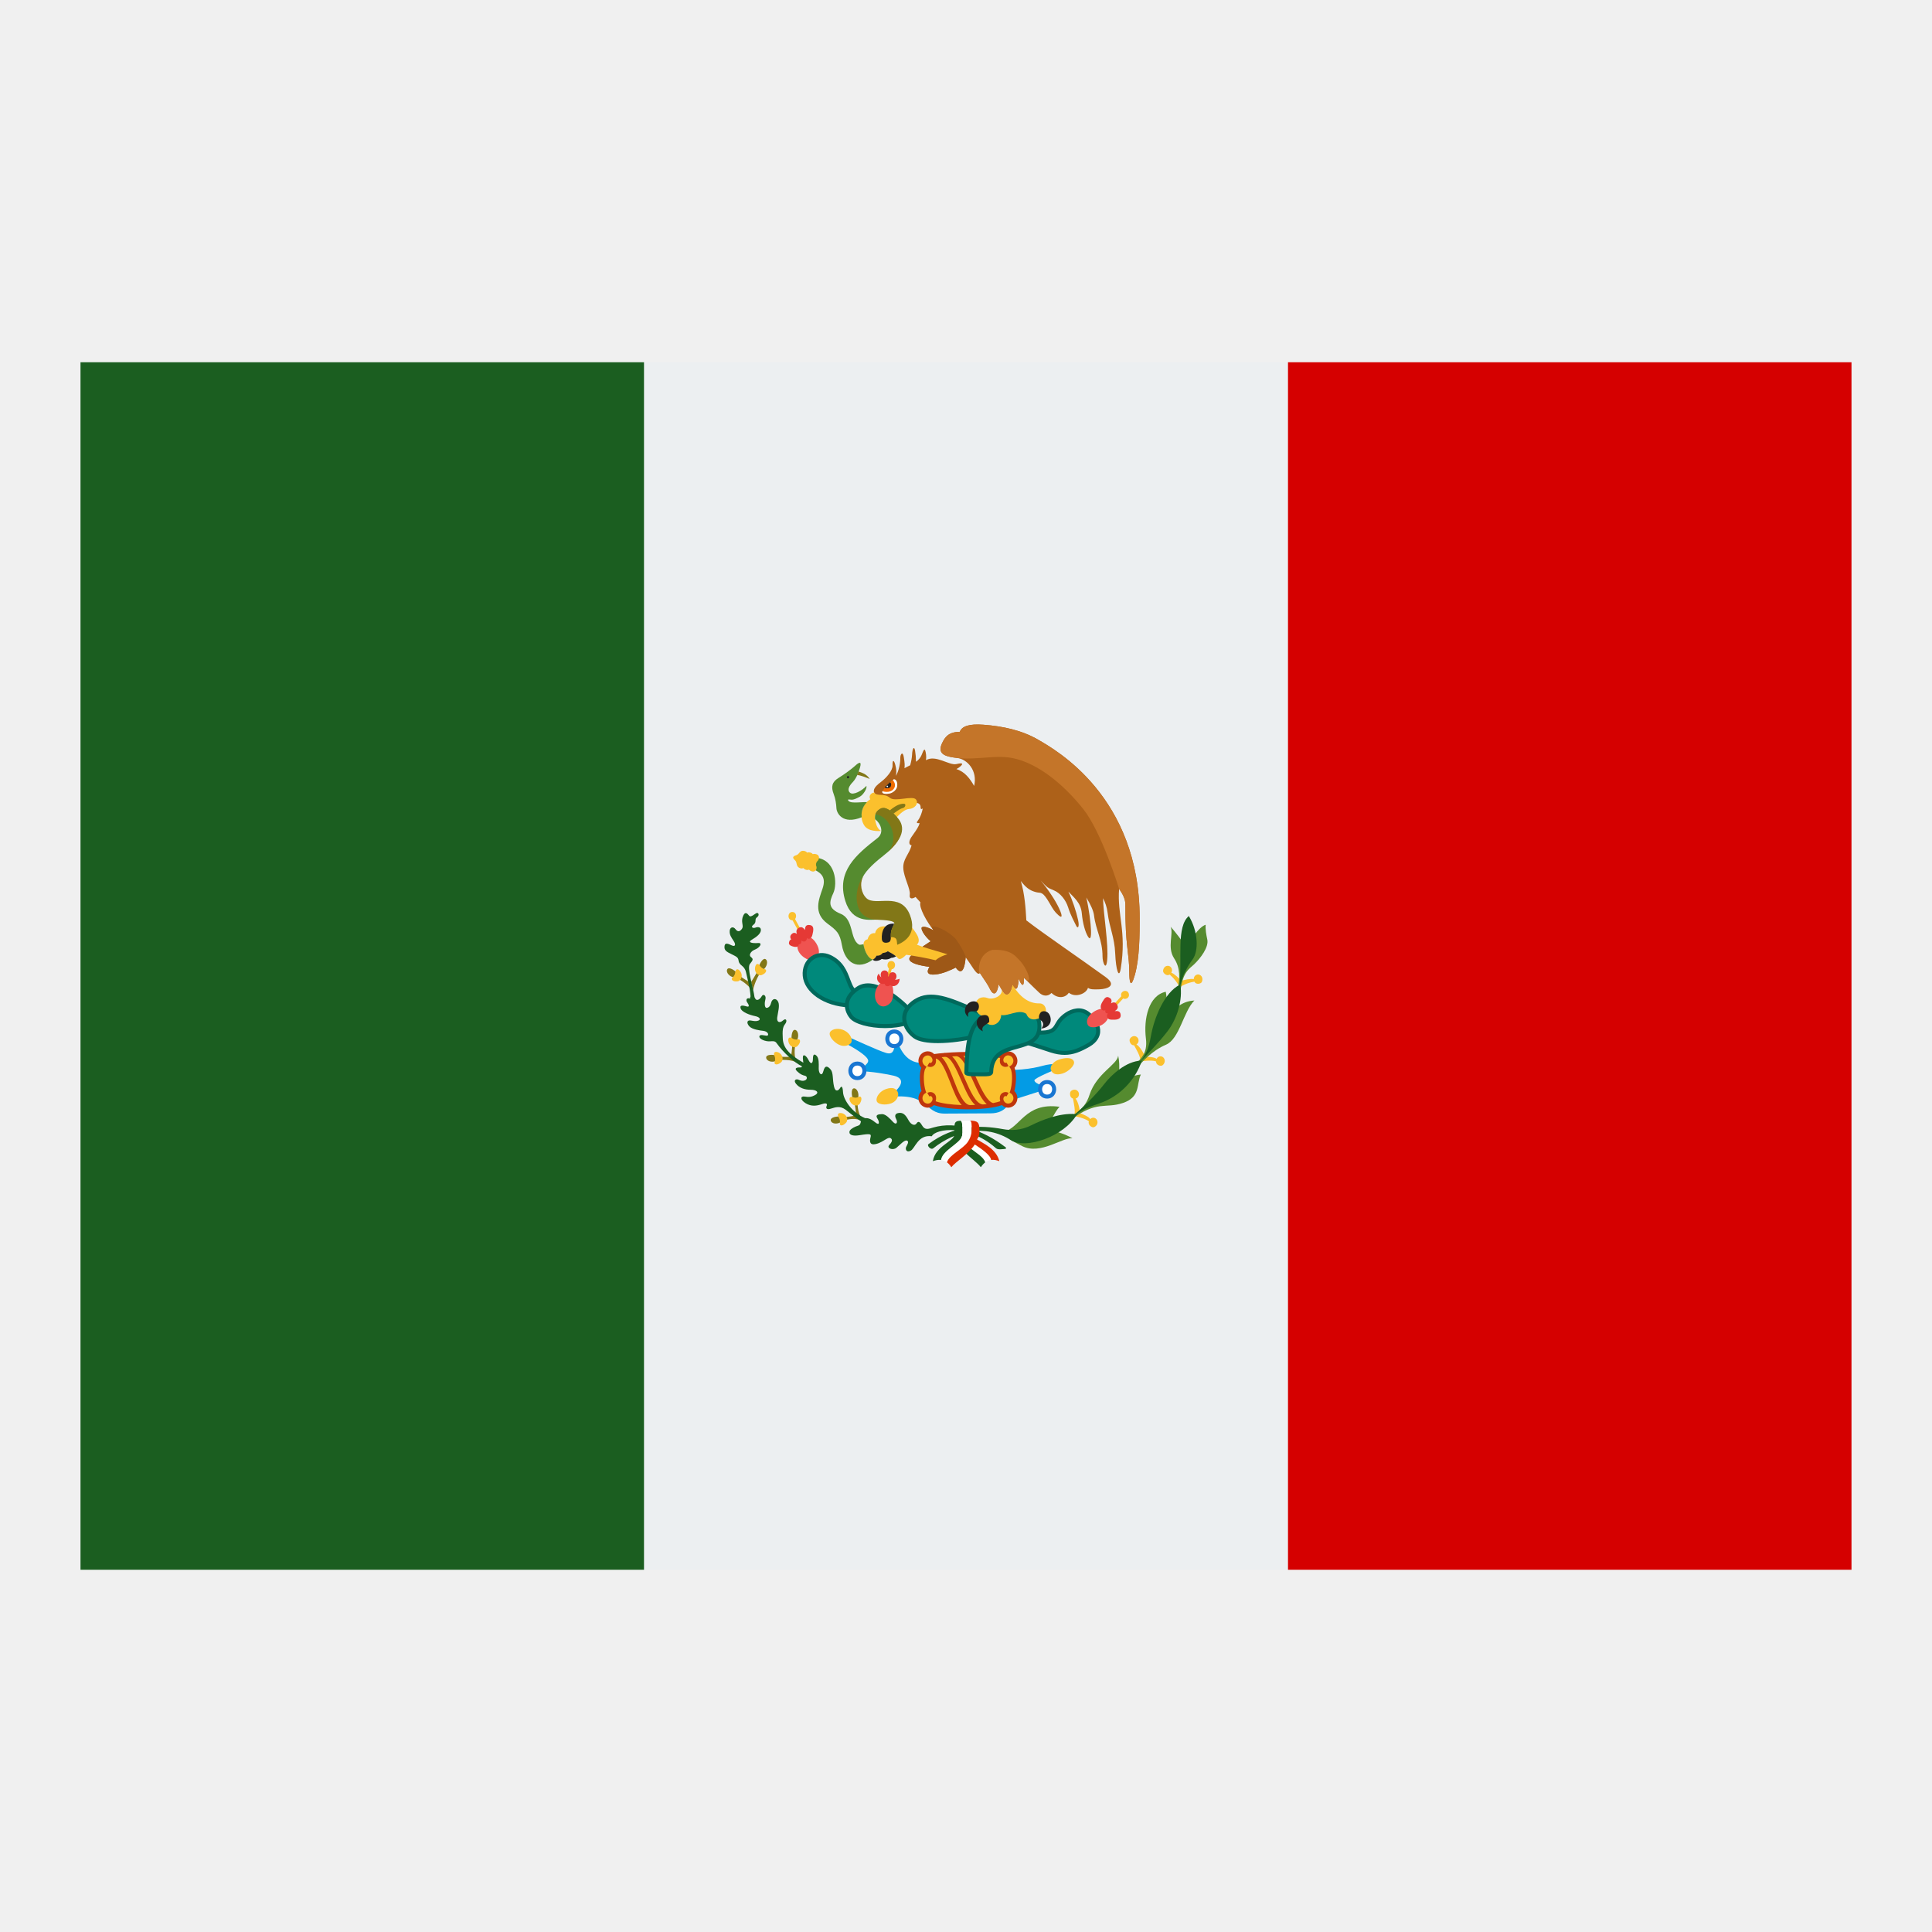
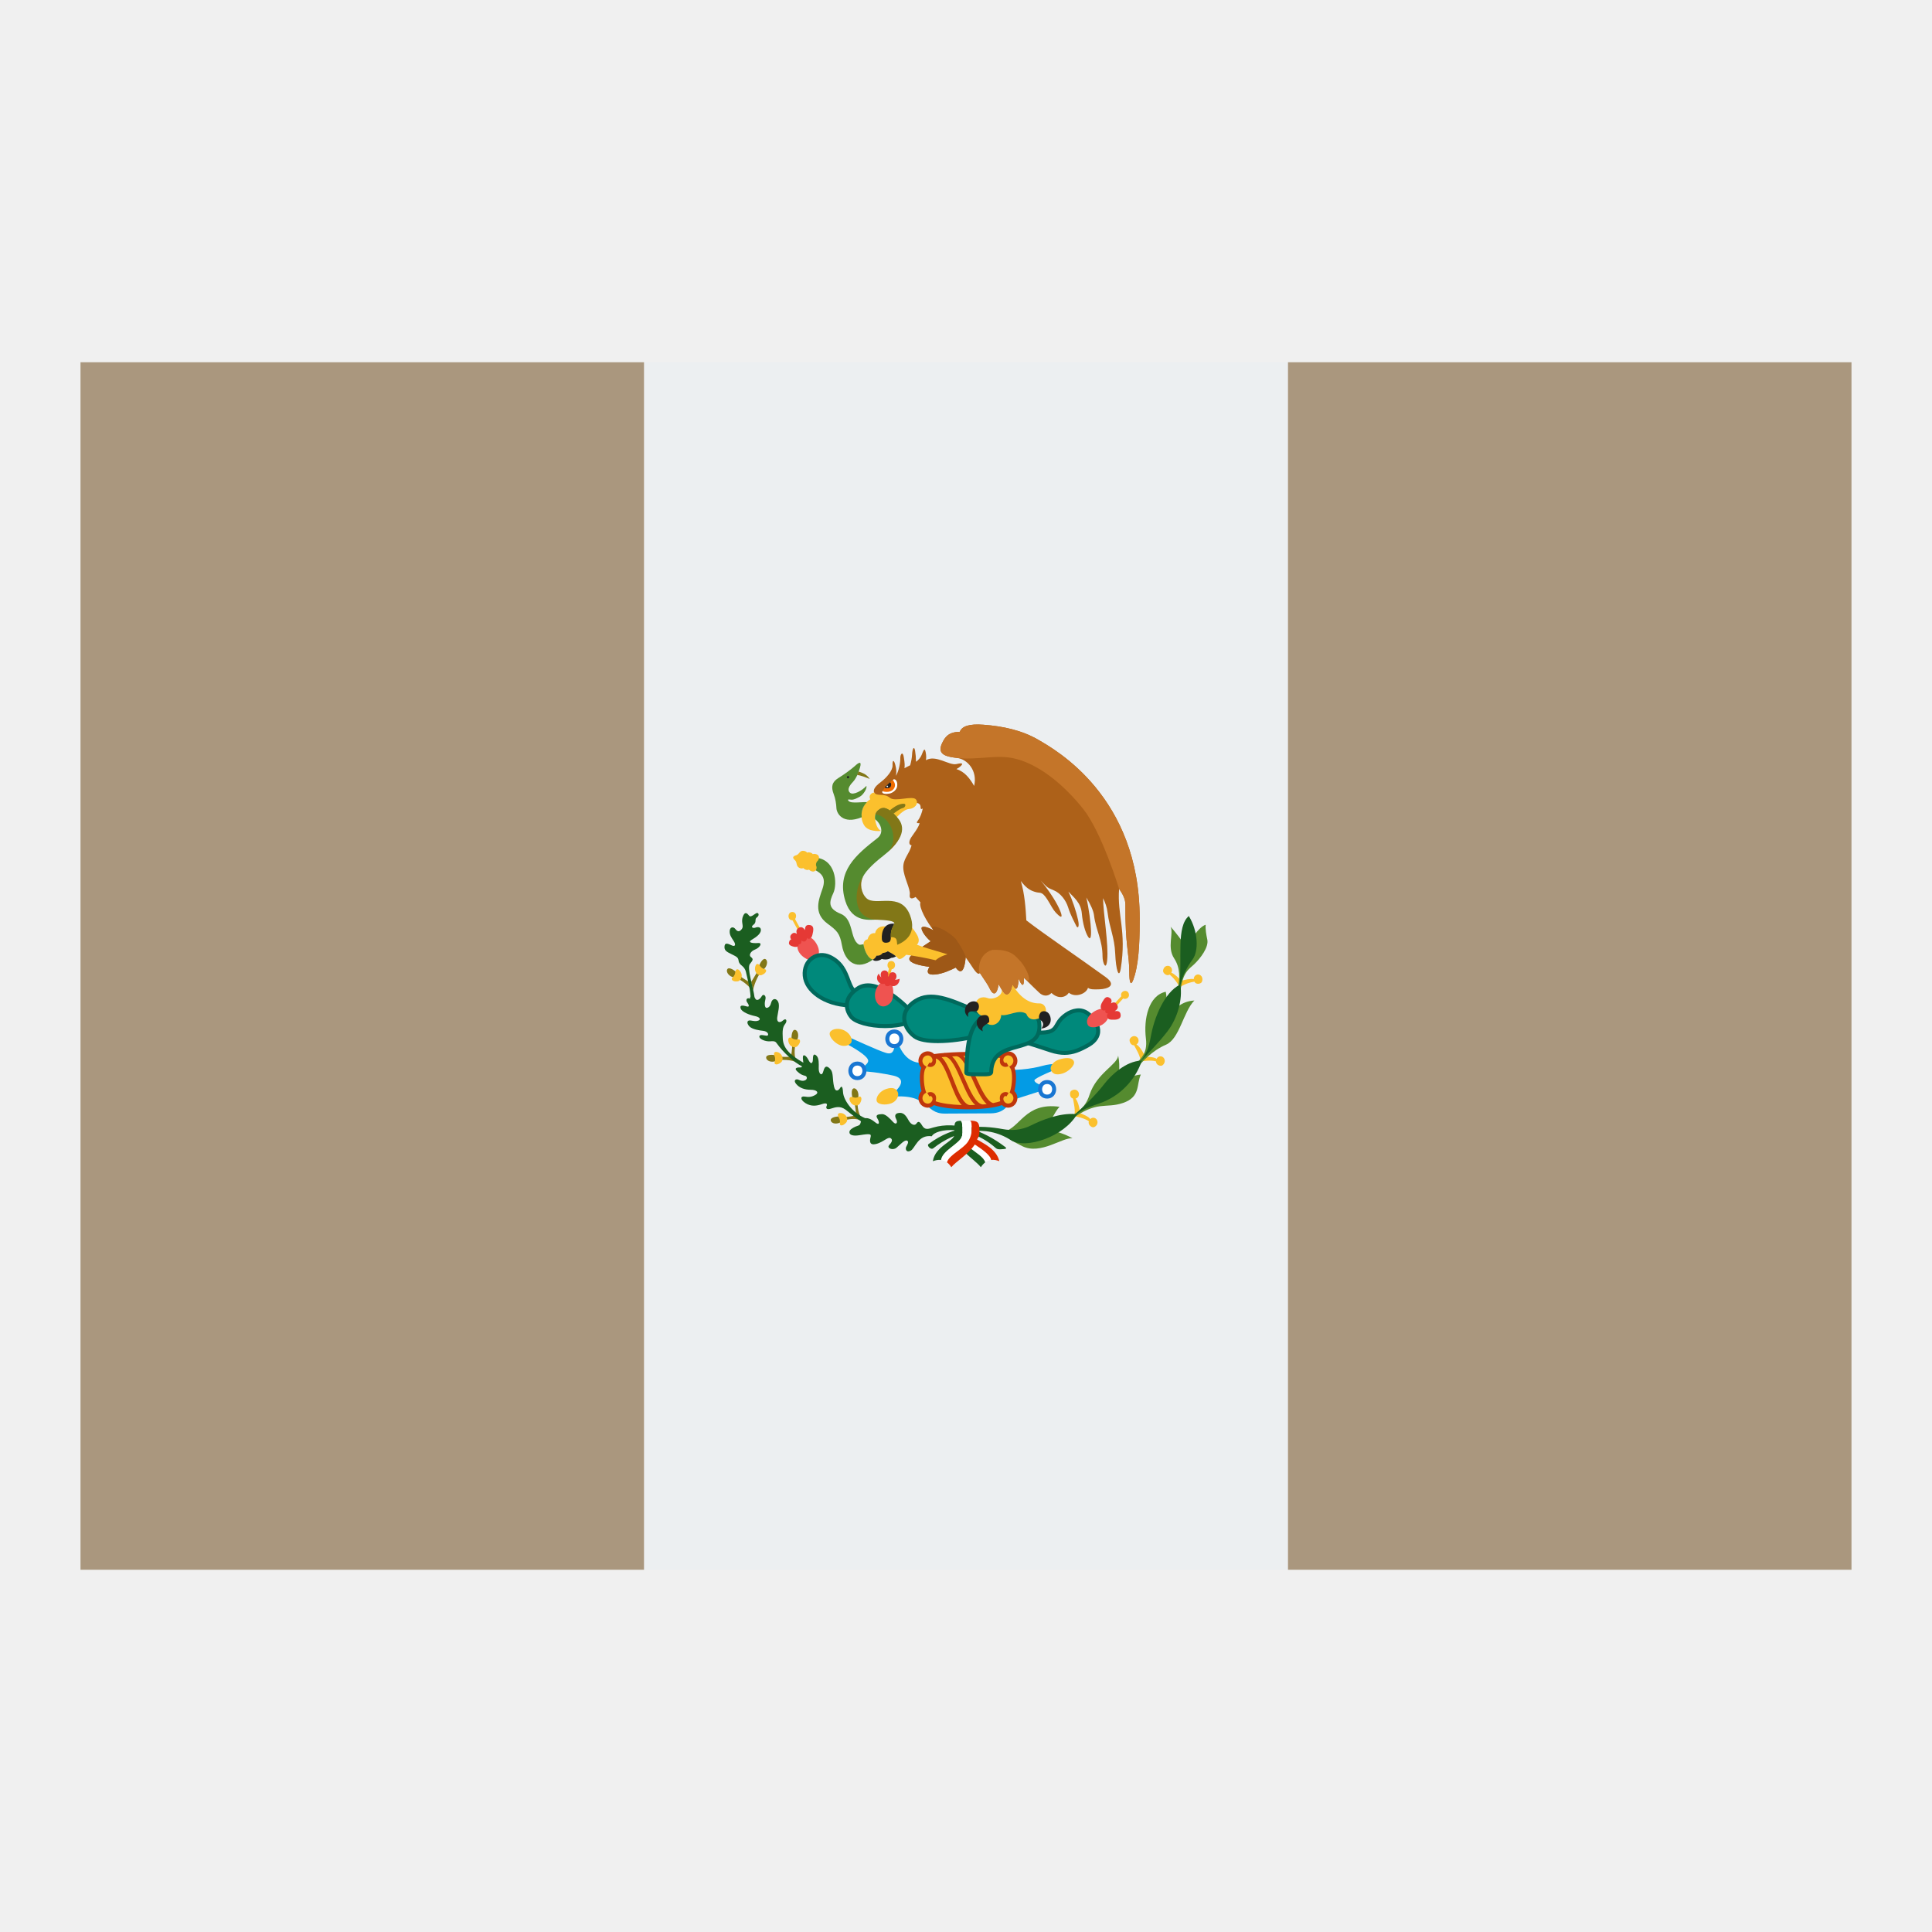
<svg xmlns="http://www.w3.org/2000/svg" viewBox="0 0 48 48">
  <path fill="#eceff1" d="M2 9H46V39H2z" />
-   <path fill="#d50000" d="M32 9H46V39H32z" />
-   <path fill="#1b5e20" d="M2 9H16V39H2z" />
+   <path fill="rgb(170, 151, 126)" d="M32 9H46V39H32z" />
+   <path fill="rgb(170, 151, 126)" d="M2 9H16V39H2z" />
  <path fill="#039be5" d="M25.906,26.479c-0.258,0.072-0.711,0.145-1.256,0.078c-0.545-0.066-1.147,0.036-1.56-0.181 c-0.516,0.151-0.74-0.283-0.82-0.597c-0.057,0.283-0.052,0.44-0.258,0.38c-0.206-0.06-0.843-0.362-0.998-0.422 c-0.155-0.06-0.189,0.084,0.063,0.223c0.252,0.139,0.487,0.296,0.493,0.392c0.006,0.096-0.218,0.217-0.298,0.259 c0.379,0,0.8,0.083,0.935,0.115c0.252,0.06,0.27,0.241-0.143,0.531c1.049-0.121,0.88,0.416,1.413,0.41 c0.39-0.004,0.949-0.006,1.127-0.006c0.425,0,0.445-0.296,0.591-0.344c0.32-0.106,0.654-0.205,0.906-0.289 c-0.258-0.06-0.401-0.127-0.401-0.187c0-0.06,0.516-0.265,0.763-0.374C26.376,26.437,26.164,26.407,25.906,26.479z" />
  <path fill="#fbc02d" d="M25.195,26.25c-0.063-0.094-0.212-0.115-0.287-0.006c-0.436-0.09-1.405-0.066-1.72,0 c-0.075-0.109-0.224-0.088-0.287,0.006c-0.067,0.099-0.023,0.217,0.052,0.265c-0.08,0.127-0.052,0.464,0,0.609 c-0.075,0.048-0.118,0.166-0.052,0.265c0.063,0.094,0.212,0.115,0.287,0.006c0.361,0.151,1.348,0.151,1.72,0 c0.075,0.108,0.224,0.087,0.287-0.006c0.067-0.099,0.023-0.217-0.052-0.265c0.052-0.145,0.08-0.482,0-0.609 C25.218,26.467,25.262,26.349,25.195,26.25z" />
  <path fill="#bf360c" d="M25.236,26.223c-0.042-0.063-0.114-0.102-0.189-0.102c-0.001,0-0.001,0-0.002,0 c-0.061,0-0.116,0.024-0.156,0.068c-0.353-0.066-0.986-0.065-1.403-0.031c-0.002,0-0.003-0.002-0.004-0.002 c-0.005,0-0.011,0.001-0.017,0.001l0,0.003c-0.096,0.008-0.194,0.017-0.257,0.028c-0.041-0.044-0.097-0.068-0.157-0.068H23.05 c-0.075,0-0.148,0.039-0.19,0.101c-0.036,0.054-0.05,0.118-0.037,0.181c0.01,0.048,0.034,0.093,0.067,0.126 c-0.063,0.153-0.037,0.432,0.005,0.579c-0.036,0.033-0.062,0.079-0.072,0.129c-0.013,0.063,0,0.127,0.037,0.182 c0.042,0.063,0.115,0.102,0.191,0.102c0.059,0,0.112-0.023,0.152-0.064c0.192,0.069,0.516,0.104,0.841,0.104 c0.554,0,0.802-0.087,0.849-0.104c0.04,0.041,0.094,0.064,0.152,0.064c0,0,0,0,0.001,0c0.075-0.001,0.148-0.04,0.189-0.102 c0.037-0.054,0.05-0.118,0.037-0.182c-0.01-0.05-0.035-0.096-0.071-0.129c0.041-0.148,0.066-0.427,0.005-0.579 c0.033-0.033,0.058-0.078,0.067-0.126C25.285,26.34,25.272,26.275,25.236,26.223z M23.246,27.361 c0.022-0.072,0.013-0.142-0.025-0.182c-0.049-0.052-0.121-0.061-0.182-0.025l0.051,0.086c0.032-0.02,0.049-0.002,0.059,0.008 c0.022,0.024,0.031,0.07-0.002,0.119c-0.023,0.033-0.057,0.052-0.096,0.052c-0.043,0-0.085-0.021-0.109-0.058 c-0.026-0.04-0.026-0.079-0.021-0.104c0.007-0.037,0.029-0.071,0.059-0.09l0.033-0.021l-0.014-0.037 c-0.05-0.142-0.072-0.458-0.005-0.566l0.026-0.041l-0.041-0.027c-0.029-0.019-0.052-0.054-0.059-0.091 c-0.006-0.025-0.006-0.064,0.021-0.104c0.024-0.035,0.065-0.058,0.108-0.058c0.001,0,0.001,0,0.001,0 c0.039,0,0.072,0.019,0.096,0.052c0.033,0.049,0.024,0.095,0.002,0.119c-0.011,0.01-0.035,0.025-0.059,0.009l-0.051,0.086 c0.024,0.015,0.051,0.021,0.076,0.021c0.039,0,0.076-0.016,0.106-0.048c0.034-0.036,0.042-0.097,0.03-0.162 c0.134,0.028,0.249,0.314,0.351,0.574c0.091,0.235,0.174,0.461,0.293,0.582C23.637,27.446,23.398,27.415,23.246,27.361z M24.097,27.456c-0.163-0.013-0.29-0.333-0.402-0.621c-0.092-0.236-0.182-0.458-0.3-0.57c0.027-0.003,0.056-0.005,0.086-0.008 c0.146,0,0.282,0.313,0.402,0.589c0.106,0.244,0.209,0.485,0.345,0.606C24.185,27.455,24.141,27.456,24.097,27.456z M24.417,27.44 c-0.171-0.012-0.315-0.339-0.443-0.632c-0.1-0.231-0.198-0.446-0.318-0.561c0.036-0.002,0.07-0.004,0.108-0.006 c0.148,0.014,0.284,0.333,0.41,0.612c0.108,0.24,0.213,0.468,0.34,0.579C24.484,27.435,24.45,27.437,24.417,27.44z M25.102,26.542 c0.067,0.107,0.045,0.424-0.005,0.566l-0.014,0.037l0.033,0.021c0.029,0.019,0.051,0.053,0.059,0.09 c0.005,0.025,0.006,0.064-0.022,0.105c-0.023,0.035-0.064,0.057-0.107,0.057c-0.039,0-0.072-0.019-0.096-0.052 c-0.033-0.049-0.024-0.095-0.002-0.119c0.01-0.01,0.026-0.027,0.059-0.008l0.051-0.086c-0.06-0.035-0.131-0.026-0.182,0.025 c-0.038,0.04-0.047,0.109-0.025,0.182c-0.051,0.017-0.109,0.032-0.176,0.045c-0.139-0.028-0.288-0.329-0.407-0.594 c-0.107-0.237-0.21-0.457-0.334-0.575c0.33-0.006,0.681,0.007,0.915,0.048c-0.018,0.07-0.01,0.136,0.026,0.175 c0.03,0.032,0.067,0.048,0.106,0.048c0.025,0,0.052-0.007,0.076-0.021L25.006,26.4c-0.026,0.017-0.049,0.001-0.059-0.009 c-0.022-0.024-0.031-0.07,0.002-0.119c0.031-0.045,0.073-0.052,0.096-0.052h0.001c0.043,0.001,0.084,0.022,0.107,0.058 c0.027,0.04,0.026,0.079,0.021,0.104c-0.007,0.037-0.029,0.072-0.059,0.091l-0.041,0.027L25.102,26.542z" />
  <path fill="#fff" d="M21.301,26.424c-0.231,0-0.231,0.363,0,0.363C21.532,26.787,21.536,26.424,21.301,26.424z" />
  <path fill="#1976d2" d="M21.301,26.374c-0.146,0-0.224,0.116-0.224,0.23c0,0.115,0.077,0.231,0.224,0.231 c0.147,0,0.225-0.116,0.225-0.231S21.448,26.374,21.301,26.374z M21.301,26.736c-0.098,0-0.124-0.083-0.124-0.132 c0-0.048,0.026-0.131,0.124-0.131c0.086,0,0.125,0.065,0.125,0.131C21.426,26.653,21.399,26.736,21.301,26.736z" />
  <path fill="#fff" d="M22.218,25.628c-0.231,0-0.231,0.363,0,0.363C22.45,25.991,22.453,25.628,22.218,25.628z" />
  <path fill="#1976d2" d="M22.219,25.578c-0.146,0-0.224,0.116-0.224,0.231s0.077,0.231,0.224,0.231 c0.147,0,0.225-0.117,0.225-0.232C22.443,25.694,22.366,25.578,22.219,25.578z M22.219,25.941c-0.098,0-0.124-0.083-0.124-0.132 s0.026-0.132,0.124-0.132c0.086,0,0.125,0.065,0.125,0.131C22.344,25.858,22.317,25.941,22.219,25.941z" />
  <path fill="#fff" d="M26.015,26.882c-0.232,0-0.232,0.363,0,0.363C26.246,27.245,26.25,26.882,26.015,26.882z" />
  <path fill="#1976d2" d="M26.015,26.833c-0.146,0-0.224,0.116-0.224,0.23c0,0.115,0.077,0.231,0.224,0.231 c0.147,0,0.225-0.116,0.225-0.232c0-0.059-0.02-0.114-0.056-0.156C26.143,26.858,26.084,26.833,26.015,26.833z M26.015,27.195 c-0.098,0-0.124-0.083-0.124-0.132c0-0.048,0.026-0.131,0.124-0.131c0.086,0,0.125,0.065,0.125,0.13 C26.14,27.112,26.113,27.195,26.015,27.195z" />
  <path fill="#fbc02d" d="M20.624 25.641c-.052.084.08.247.218.314.138.066.264.012.304-.048.04-.06 0-.217-.161-.302C20.845 25.531 20.676 25.557 20.624 25.641zM22.014 27.056c-.149.05-.254.192-.235.291.019.098.221.118.364.065.143-.053.191-.194.168-.263C22.276 27.046 22.185 26.999 22.014 27.056zM26.302 26.328c-.144.05-.218.173-.196.243.032.103.122.153.294.1.15-.046.317-.209.28-.301C26.634 26.256 26.445 26.279 26.302 26.328zM27.087 27.804c-.033-.063-.198-.126-.262-.153.014-.072-.044-.297-.104-.357.085-.015.12-.135.044-.197-.059-.048-.136-.016-.164.019-.028.035-.027.155.057.178.011.075.08.335.021.44.115.005.319.075.373.125-.028.087.068.153.111.148.043-.005.111-.056.104-.134C27.26 27.772 27.145 27.737 27.087 27.804zM28.736 26.308c-.051-.048-.225-.052-.295-.056-.009-.072-.133-.267-.207-.303.076-.043.073-.168-.018-.201-.071-.026-.134.031-.149.073-.015.042.022.156.109.149.033.067.178.29.154.409.111-.034.325-.037.391-.008 0 .092.111.122.15.102.039-.02.088-.09.058-.162C28.89 26.219 28.771 26.225 28.736 26.308zM29.659 24.326c-.066-.018-.249.017-.312.047-.04-.06-.18-.187-.246-.207.049-.075-.01-.185-.104-.17-.074.011-.105.092-.1.137s.088.128.162.08c.059.044.215.21.245.327.083-.084.298-.144.37-.151.04.081.152.054.178.018.026-.036.038-.122-.02-.172C29.757 24.173 29.654 24.236 29.659 24.326z" />
  <path fill="#558b2f" d="M29.467 23.566c-.046-.139-.275-.422-.384-.543.08.169-.092.513.086.784.159.242.146.495.089.784l.069.051c.052-.495.221-.57.335-.678.17-.161.373-.434.333-.621-.025-.116-.052-.265-.04-.368C29.777 23.03 29.553 23.392 29.467 23.566zM28.997 25.285c.017-.145-.006-.507-.034-.645-.424.091-.554.668-.493 1.164.046.374-.126.513-.35.712l.069.102c.166-.235.442-.519.78-.663.338-.145.43-.82.705-1.098C29.307 24.881 29.175 25.098 28.997 25.285z" />
  <path fill="#558b2f" d="M27.781 26.226c-.017.223-.533.434-.711.971-.069.207-.149.338-.447.537l-.017.084c.659-.488.854-.265 1.296-.416s.327-.464.442-.706c-.195.018-.482.139-.625.265C27.798 26.805 27.839 26.497 27.781 26.226zM26.325 27.498c-.872-.121-.975.543-1.411.627.092.084.023.121.482.35.459.229 1.009-.229 1.25-.193-.218-.133-.528-.205-.734-.241C26.095 27.933 26.198 27.619 26.325 27.498z" />
  <path fill="#1b5e20" d="M29.306,24.469c-0.372,0.189-0.629,0.805-0.711,1.268c-0.062,0.351-0.142,0.478-0.248,0.614 c-0.365,0.015-0.731,0.344-0.916,0.586c-0.17,0.222-0.462,0.518-0.711,0.742c-0.392-0.032-0.84,0.149-1.095,0.277 c-0.264,0.133-0.503,0.134-0.711,0.096c-0.562-0.102-1.204-0.109-1.847,0.374c-0.046,0.03,0.055,0.154,0.12,0.103 c0.545-0.434,1.29-0.615,1.933-0.199c0.354,0.229,1.319-0.084,1.64-0.651c-0.004,0-0.007,0.001-0.011,0 c0.099-0.072,0.197-0.14,0.567-0.266c0.499-0.169,0.895-0.579,1.055-1.067c-0.004,0-0.008,0.002-0.012,0.002 c0.146-0.157,0.419-0.43,0.643-0.72c0.264-0.342,0.379-0.809,0.325-1.151c0.046-0.225,0.173-0.464,0.306-0.646 c0.149-0.205,0.138-0.687-0.097-1.073C29.224,23.023,29.372,23.796,29.306,24.469z" />
  <path fill="#827717" d="M21.318,27.287c0.034-0.115-0.023-0.253-0.103-0.247c-0.08,0.006-0.057,0.199-0.017,0.284 c0.04,0.084,0.057,0.199,0.069,0.356l0.126,0.078C21.318,27.661,21.284,27.402,21.318,27.287z" />
  <path fill="#fbc02d" d="M21.218,27.266c-0.106-0.039-0.136,0.016-0.095,0.103c0.055,0.115,0.195,0.127,0.244,0.042 c0.068-0.119,0.023-0.187-0.023-0.163C21.298,27.272,21.243,27.276,21.218,27.266z" />
  <path fill="#827717" d="M20.895,27.744c-0.088-0.018-0.271,0.012-0.255,0.094c0.016,0.083,0.159,0.103,0.254,0.037 c0.096-0.066,0.342-0.102,0.451-0.052l-0.106-0.106C21.093,27.748,20.983,27.761,20.895,27.744z" />
  <path fill="#fbc02d" d="M20.848,27.78c0.016,0.023,0.027,0.08,0.018,0.133c-0.01,0.053,0.065,0.08,0.155-0.021 c0.064-0.072,0.015-0.211-0.105-0.235C20.826,27.638,20.784,27.683,20.848,27.78z" />
  <path fill="#827717" d="M19.672,25.858c0.019,0.092,0.008,0.222-0.017,0.377l0.118,0.096 c-0.05-0.113-0.036-0.375,0.024-0.478c0.06-0.102,0.036-0.252-0.043-0.266C19.674,25.573,19.652,25.766,19.672,25.858z" />
  <path fill="#fbc02d" d="M19.704,25.808c-0.094-0.065-0.135-0.02-0.115,0.075c0.026,0.125,0.16,0.173,0.227,0.103 c0.094-0.098,0.065-0.175,0.015-0.164C19.781,25.834,19.727,25.823,19.704,25.808z" />
  <path fill="#827717" d="M19.301,26.229c-0.084-0.033-0.269-0.038-0.266,0.047c0.003,0.085,0.14,0.13,0.245,0.083 c0.105-0.048,0.414-0.029,0.513,0.039l-0.138-0.142C19.505,26.26,19.385,26.263,19.301,26.229z" />
  <path fill="#fbc02d" d="M19.249,26.256c0.012,0.026,0.014,0.083-0.004,0.134c-0.018,0.05,0.051,0.091,0.156,0.007 c0.075-0.06,0.049-0.205-0.065-0.251C19.25,26.112,19.201,26.149,19.249,26.256z" />
  <path fill="#827717" d="M18.845,24.045c-0.017,0.093-0.1,0.22-0.183,0.351l0.046,0.211c0.04-0.205,0.159-0.444,0.253-0.513 c0.094-0.068,0.129-0.215,0.062-0.262C18.957,23.785,18.863,23.952,18.845,24.045z" />
  <path fill="#fbc02d" d="M18.895,24.013c-0.061-0.099-0.117-0.075-0.135,0.02c-0.024,0.126,0.081,0.226,0.168,0.19 c0.123-0.05,0.127-0.133,0.077-0.143C18.955,24.069,18.909,24.036,18.895,24.013z" />
  <path fill="#827717" d="M18.32,24.184c-0.056-0.073-0.214-0.175-0.252-0.101c-0.039,0.074,0.058,0.187,0.171,0.201 c0.113,0.014,0.372,0.195,0.424,0.307l-0.051-0.195C18.482,24.319,18.377,24.257,18.32,24.184z" />
  <path fill="#fbc02d" d="M18.263,24.179c-0.002,0.028-0.028,0.079-0.068,0.113c-0.04,0.034,0.001,0.106,0.131,0.089 c0.093-0.012,0.141-0.151,0.064-0.251C18.332,24.056,18.273,24.061,18.263,24.179z" />
  <path fill="#1b5e20" d="M23.193,28.011c-0.126,0.036-0.212,0.078-0.287-0.054c-0.075-0.133-0.112-0.078-0.143-0.036 c-0.032,0.042-0.12,0.042-0.195-0.096c-0.075-0.139-0.138-0.184-0.229-0.175c-0.092,0.009-0.123,0.06-0.075,0.151 c0.049,0.09,0.003,0.16-0.075,0.075c-0.077-0.084-0.186-0.199-0.275-0.196c-0.089,0.003-0.175,0.015-0.117,0.106 c0.057,0.09,0.057,0.187-0.046,0.103c-0.097-0.079-0.169-0.116-0.258-0.109c-0.331-0.141-0.537-0.461-0.548-0.642 c-0.011-0.193-0.054-0.142-0.08-0.097c-0.026,0.045-0.109,0.107-0.143-0.042c-0.043-0.184-0.014-0.341-0.083-0.425 c-0.069-0.084-0.143-0.121-0.181,0.033c-0.037,0.154-0.12,0.069-0.117-0.06c0.003-0.13,0.006-0.253-0.049-0.311 c-0.054-0.057-0.095-0.054-0.095,0.069c0,0.124-0.052,0.148-0.109,0.033c-0.057-0.115-0.146-0.175-0.141-0.051 c0.002,0.044,0.008,0.079,0.012,0.115c-0.361-0.207-0.5-0.375-0.511-0.597c-0.01-0.193-0.006-0.284,0.057-0.362 c0.063-0.078,0.029-0.163-0.052-0.09c-0.08,0.072-0.161,0.048-0.143-0.078c0.017-0.127,0.069-0.289,0.023-0.386 c-0.046-0.096-0.15-0.093-0.178,0.036c-0.011,0.054-0.052,0.115-0.109,0.115s-0.052-0.133-0.029-0.217 c0.023-0.084-0.052-0.145-0.092-0.072s-0.132,0.145-0.172,0.036c-0.002-0.005-0.005-0.005-0.007-0.01 c-0.03-0.244-0.196-0.731-0.114-0.829c0.086-0.103,0.083-0.124,0.023-0.172c-0.06-0.048,0.001-0.144,0.095-0.181 c0.138-0.054,0.195-0.173,0.092-0.166c-0.169,0.012-0.269-0.018-0.169-0.078c0.122-0.073,0.253-0.165,0.227-0.271 c-0.011-0.045-0.069-0.057-0.132-0.033c-0.063,0.024-0.125-0.015-0.052-0.069c0.095-0.069,0.02-0.139,0.089-0.187 c0.069-0.048,0.043-0.115,0-0.108c-0.043,0.006-0.149,0.124-0.192,0.069c-0.043-0.054-0.096-0.113-0.146-0.006 c-0.072,0.154,0.017,0.25-0.029,0.323c-0.046,0.072-0.106,0.096-0.163,0.018c-0.057-0.078-0.141-0.054-0.146,0.042 c-0.006,0.096,0.037,0.157,0.097,0.247c0.06,0.09,0.049,0.16-0.06,0.106c-0.109-0.054-0.161-0.054-0.166,0.036 c-0.006,0.09,0.04,0.124,0.178,0.19c0.138,0.066,0.161,0.085,0.172,0.16c0.02,0.133,0.143,0.109,0.184,0.286 c0.034,0.152,0.099,0.378,0.113,0.602c-0.01,0.015-0.016,0.034-0.01,0.055c-0.097-0.036-0.109,0.043-0.075,0.09 c0.046,0.063,0.063,0.121,0,0.106c-0.063-0.015-0.186-0.06-0.163,0.039c0.023,0.099,0.229,0.172,0.361,0.199 c0.132,0.027,0.141,0.091,0.08,0.112c-0.06,0.021-0.097,0.012-0.189-0.003c-0.092-0.015-0.109,0.06-0.037,0.142 c0.072,0.081,0.261,0.105,0.347,0.115c0.138,0.015,0.149,0.124,0.089,0.121c-0.06-0.003-0.175-0.045-0.184,0.018 c-0.009,0.063,0.152,0.133,0.272,0.121c0.12-0.012,0.136,0.017,0.161,0.051c0.157,0.222,0.434,0.477,0.627,0.571 c-0.01,0.007-0.005,0.027-0.025,0.026c-0.1-0.003-0.181,0.015-0.098,0.096c0.083,0.081,0.143,0.1,0.198,0.112 c0.054,0.012,0.063,0.084,0.003,0.112c-0.06,0.027-0.117,0.009-0.169-0.015s-0.135,0.009-0.055,0.106 c0.08,0.097,0.204,0.145,0.361,0.145c0.158,0,0.212,0.072,0.118,0.127c-0.095,0.054-0.163,0.06-0.267,0.042 c-0.103-0.018-0.123,0.072,0.02,0.163s0.281,0.069,0.41,0.024c0.129-0.045,0.135,0.006,0.115,0.048 c-0.02,0.042-0.011,0.102,0.103,0.066c0.115-0.036,0.229-0.078,0.367,0.024c0.116,0.086,0.244,0.199,0.383,0.289 c-0.01,0.044-0.012,0.092-0.079,0.112c-0.068,0.02-0.158,0.066-0.192,0.112c-0.034,0.045-0.037,0.166,0.241,0.121 c0.278-0.045,0.29-0.03,0.267,0.06s-0.024,0.198,0.135,0.16c0.201-0.048,0.307-0.208,0.381-0.133 c0.045,0.046-0.01,0.114-0.052,0.16c-0.069,0.075,0.089,0.141,0.181,0.066c0.089-0.072,0.198-0.202,0.261-0.178 c0.063,0.024,0.003,0.108-0.02,0.157s0,0.151,0.112,0.094c0.112-0.057,0.181-0.407,0.525-0.359c0.1-0.196,0.909-0.299,1.574,0.28 c0.046,0.048,0.1,0.048,0.163,0.042s0.152-0.003,0.089-0.054C24.409,28.065,23.75,27.851,23.193,28.011z" />
  <path fill="#fff" d="M24.178,28.393c-0.011,0.034-0.048,0.118-0.066,0.139c0.146,0.116,0.328,0.218,0.366,0.348 c0.048-0.036,0.097-0.055,0.145-0.061C24.605,28.677,24.323,28.517,24.178,28.393z" />
  <path fill="#1b5e20" d="M24.112 28.531c-.016.034-.108.07-.138.101.124.123.304.252.395.367.034-.053.071-.092.109-.121C24.44 28.749 24.258 28.647 24.112 28.531zM23.856 27.845c-.169.009-.143.08-.143.334.011.174-.477.286-.537.671.058-.022.13-.041.204-.031.048-.153.529-.362.529-.663l-.001-.066C23.909 27.973 23.916 27.842 23.856 27.845z" />
  <path fill="#fff" d="M24.088,27.843c-0.027,0-0.058-0.001-0.092-0.001c-0.055,0-0.102,0.001-0.141,0.003 c0.06-0.003,0.053,0.128,0.053,0.245c0,0.042,0.001,0.094,0.001,0.143c-0.002-0.001-0.006-0.008-0.009-0.008 c-0.049,0.188-0.491,0.354-0.52,0.595c0.049,0.006,0.097,0.025,0.145,0.061c0.054-0.188,0.41-0.317,0.522-0.513c0,0,0,0,0,0 c0.011,0,0.024,0,0.035-0.001c0.077,0.015,0.059-0.16,0.059-0.276C24.141,27.973,24.148,27.84,24.088,27.843z" />
  <path fill="#dd2c00" d="M24.276,28.311c0.002-0.004,0.001-0.009,0.003-0.013c0.037-0.04,0.056-0.102,0.056-0.203 c0-0.009-0.001-0.013-0.001-0.021c0-0.001,0.001-0.002,0.001-0.004c0,0-0.001,0-0.001,0c-0.003-0.191-0.043-0.224-0.245-0.228 c0.056-0.003,0.053,0.114,0.052,0.224c0,0.005,0.008,0.149-0.093,0.3c-0.125,0.187-0.467,0.325-0.521,0.512 c0.038,0.028,0.075,0.067,0.109,0.121c0.108-0.139,0.415-0.312,0.583-0.564c0.147,0.096,0.389,0.256,0.405,0.383 c0.074-0.01,0.146,0.009,0.204,0.031C24.754,28.541,24.417,28.401,24.276,28.311z" />
  <path fill="#ef5350" d="M19.902,23.331c-0.161,0.163-0.075,0.314,0.006,0.398s0.269,0.194,0.367,0.09 c0.086-0.09,0.103-0.217,0.006-0.38C20.183,23.277,20.027,23.204,19.902,23.331z" />
  <path fill="#fbc02d" d="M19.678 22.843L19.818 23.099 19.879 23.063 19.738 22.807z" />
  <path fill="#fbc02d" d="M19.684,22.658c-0.124,0-0.125,0.206,0,0.206C19.806,22.864,19.814,22.658,19.684,22.658z" />
  <path fill="#e53935" d="M20.111,22.982c-0.084-0.008-0.108,0.033-0.114,0.126c-0.041-0.069-0.091-0.094-0.157-0.053 c-0.055,0.034-0.063,0.082-0.043,0.146c-0.044-0.031-0.086-0.037-0.131,0.009c-0.042,0.042-0.039,0.085-0.01,0.132 c-0.018,0.004-0.033,0.014-0.044,0.042c-0.026,0.064-0.01,0.102,0.085,0.13c0.093,0.027,0.131,0.006,0.146-0.034 c0.002-0.006-0.004-0.011-0.003-0.016c0.02-0.002,0.039-0.005,0.053-0.02c0.017-0.018,0.021-0.045,0.017-0.076 c0.038,0.026,0.071,0.033,0.1,0.014c0.022-0.014,0.036-0.042,0.041-0.079c0.011,0.007,0.02,0.02,0.033,0.021 c0.072,0.003,0.095-0.051,0.117-0.178C20.218,23.045,20.194,22.989,20.111,22.982z" />
  <path fill="#00897b" d="M20.613,23.771c-0.314-0.147-0.654,0.084-0.619,0.47c0.034,0.386,0.505,0.712,1.09,0.736 l0.241-0.314C21.014,24.616,21.152,24.025,20.613,23.771z" />
  <path fill="#00695c" d="M21.122,24.334c-0.077-0.205-0.173-0.46-0.488-0.607c-0.162-0.076-0.343-0.063-0.482,0.034 c-0.148,0.104-0.226,0.285-0.208,0.486c0.036,0.412,0.536,0.755,1.138,0.78l0.025,0.001l0.309-0.4l-0.083-0.014 C21.227,24.599,21.186,24.502,21.122,24.334z M21.06,24.927c-0.541-0.031-0.985-0.331-1.017-0.689 c-0.015-0.167,0.046-0.311,0.166-0.395c0.062-0.044,0.134-0.065,0.209-0.065c0.058,0,0.116,0.013,0.173,0.039 c0.279,0.131,0.363,0.355,0.438,0.553c0.052,0.137,0.101,0.267,0.213,0.321L21.06,24.927z" />
  <path fill="#00897b" d="M21.312,24.556c-0.401,0.265-0.273,0.577-0.161,0.712c0.161,0.193,0.883,0.314,1.388,0.145 l0.057-0.326C22.322,24.809,21.714,24.29,21.312,24.556z" />
  <path fill="#00695c" d="M21.285,24.514c-0.172,0.113-0.27,0.247-0.291,0.396c-0.029,0.193,0.084,0.347,0.119,0.389 c0.119,0.144,0.49,0.244,0.878,0.244c0.193,0,0.392-0.025,0.564-0.083l0.028-0.01l0.066-0.381l-0.019-0.019 C22.374,24.792,21.73,24.218,21.285,24.514z M22.496,25.374c-0.492,0.15-1.168,0.028-1.307-0.14 c-0.028-0.034-0.119-0.157-0.097-0.31c0.018-0.12,0.101-0.23,0.247-0.327c0.068-0.046,0.145-0.064,0.225-0.064 c0.364,0,0.809,0.401,0.979,0.569L22.496,25.374z" />
  <path fill="#00897b" d="M22.746,24.869c-0.447,0.277-0.287,0.687-0.023,0.88c0.264,0.193,1.078,0.109,1.434,0.012 c0.356-0.096,0.447-0.277,0.39-0.519C23.744,24.905,23.193,24.592,22.746,24.869z" />
  <path fill="#00695c" d="M24.59,25.207l-0.023-0.01c-0.108-0.046-0.212-0.091-0.312-0.134 c-0.652-0.285-1.127-0.49-1.535-0.237c-0.242,0.151-0.299,0.329-0.304,0.451c-0.008,0.186,0.099,0.382,0.277,0.513 c0.128,0.094,0.36,0.126,0.608,0.126c0.331,0,0.69-0.058,0.868-0.106c0.356-0.097,0.495-0.285,0.426-0.578L24.59,25.207z M24.145,25.714c-0.344,0.093-1.144,0.175-1.393-0.004c-0.119-0.088-0.243-0.246-0.236-0.429c0.006-0.141,0.095-0.269,0.257-0.369 c0.111-0.069,0.231-0.1,0.361-0.1c0.296,0,0.646,0.153,1.081,0.343c0.093,0.04,0.188,0.082,0.289,0.124 C24.534,25.433,24.511,25.614,24.145,25.714z" />
  <path fill="#00897b" d="M26.319,25.37c-0.118,0.163-0.097,0.302-0.533,0.283c-0.046,0.09-0.132,0.175-0.31,0.247 c0.075,0.012,0.281,0.084,0.637,0.199c0.355,0.115,0.591,0.06,0.935-0.139c0.344-0.199,0.287-0.525,0-0.766 C26.784,24.974,26.445,25.195,26.319,25.37z" />
  <path fill="#00695c" d="M26.74,25.056c-0.194,0.023-0.372,0.16-0.463,0.285c-0.022,0.031-0.04,0.062-0.057,0.091 c-0.066,0.114-0.101,0.183-0.434,0.172l-0.032-0.001l-0.015,0.028c-0.047,0.093-0.138,0.164-0.283,0.224l-0.167,0.067l0.178,0.028 c0.052,0.008,0.184,0.051,0.382,0.116l0.247,0.081c0.131,0.042,0.246,0.061,0.354,0.061c0.216,0,0.401-0.077,0.622-0.204 c0.199-0.115,0.252-0.258,0.261-0.357c0.015-0.164-0.078-0.343-0.254-0.49C26.981,25.074,26.857,25.039,26.74,25.056z M27.021,25.918c-0.354,0.206-0.571,0.24-0.894,0.134l-0.247-0.08c-0.108-0.036-0.195-0.064-0.262-0.085 c0.088-0.051,0.151-0.111,0.195-0.183c0.014,0.001,0.028,0.001,0.042,0.001c0.299,0,0.371-0.086,0.451-0.224 c0.015-0.026,0.031-0.054,0.052-0.082c0.074-0.104,0.229-0.225,0.393-0.245c0.101-0.014,0.188,0.015,0.263,0.078 c0.15,0.127,0.23,0.274,0.219,0.405C27.224,25.746,27.15,25.843,27.021,25.918z" />
  <path fill="#00897b" d="M24.593,25.207c-0.528,0.133-0.562,0.736-0.585,1.435c0,0.048,0.103,0.048,0.31,0.048 s0.315,0.012,0.31-0.072c0.034-0.88,1.285-0.35,1.193-1.206C25.779,25.027,25.12,25.074,24.593,25.207z" />
  <path fill="#00695c" d="M24.58,25.158c-0.579,0.146-0.602,0.826-0.622,1.484c0,0.098,0.112,0.098,0.359,0.098l0.067,0.001 c0.019,0,0.036,0,0.053,0c0.107,0,0.175-0.005,0.213-0.046c0.014-0.015,0.028-0.039,0.026-0.077 c0.017-0.401,0.303-0.479,0.604-0.563c0.3-0.082,0.64-0.176,0.589-0.648c-0.011-0.101-0.06-0.182-0.143-0.239 C25.444,24.971,24.832,25.097,24.58,25.158z M25.255,25.959c-0.31,0.085-0.659,0.182-0.678,0.657l0.001,0.011 c-0.018,0.014-0.105,0.014-0.193,0.014h-0.067c-0.114,0-0.223,0-0.259-0.012c0.024-0.753,0.078-1.256,0.547-1.373 c0.492-0.123,0.846-0.197,1.064-0.007c0.055,0.048,0.093,0.097,0.101,0.168C25.813,25.805,25.566,25.873,25.255,25.959z" />
  <path fill="#ef5350" d="M27.179,25.134c-0.16,0.103-0.201,0.229-0.155,0.326c0.046,0.096,0.241,0.072,0.367-0.006 c0.126-0.078,0.201-0.235,0.143-0.332C27.477,25.026,27.311,25.05,27.179,25.134z" />
  <path fill="#fbc02d" d="M27.679 24.947L27.729 24.998 27.924 24.785 27.874 24.734z" />
  <path fill="#fbc02d" d="M27.857,24.746c0.034,0.123,0.224,0.074,0.188-0.057C28.011,24.564,27.822,24.619,27.857,24.746z" />
  <path fill="#e53935" d="M27.695,25.12c0.073-0.041,0.098-0.101,0.055-0.165c-0.042-0.063-0.089-0.062-0.148-0.026 c0.021-0.052,0.023-0.1-0.027-0.133c-0.083-0.055-0.123-0.015-0.189,0.099c-0.064,0.111-0.041,0.176,0.005,0.202 c0.026,0.015,0.048,0.01,0.071,0.001c-0.003,0.022-0.005,0.042,0.007,0.059c0.016,0.022,0.036,0.021,0.056,0.022 c-0.019,0.023-0.026,0.05-0.021,0.075c0.013,0.074,0.069,0.085,0.191,0.08c0.096-0.004,0.159-0.039,0.147-0.126 C27.83,25.125,27.78,25.113,27.695,25.12z" />
  <path fill="#ef5350" d="M21.909,24.396c-0.169,0.121-0.218,0.359-0.123,0.51c0.095,0.151,0.255,0.108,0.344,0 c0.089-0.109,0.072-0.368,0.023-0.458L21.909,24.396z" />
  <path fill="#fbc02d" d="M22.028 24.291L22.094 24.311 22.168 24.025 22.101 24.006z" />
  <path fill="#fbc02d" d="M22.143,23.876c-0.124,0-0.125,0.206,0,0.206C22.265,24.082,22.273,23.876,22.143,23.876z" />
  <path fill="#e53935" d="M22.176,24.155c-0.063,0-0.094,0.051-0.096,0.103c-0.006-0.002-0.012,0.001-0.018,0 c0.023-0.064,0-0.148-0.086-0.148c-0.092,0-0.117,0.108-0.078,0.171c-0.029-0.021-0.053-0.05-0.063-0.093 c-0.108,0.113-0.006,0.293,0.142,0.253c0.01,0.022,0.017,0.047,0.041,0.055c0.039,0.013,0.073,0.003,0.102-0.022 c0.076,0.066,0.228,0.006,0.231-0.156c-0.022,0.01-0.067,0.022-0.115,0.027C22.298,24.288,22.285,24.155,22.176,24.155z" />
  <path fill="#ad6119" d="M25.797,18.38c-0.413-0.241-0.889-0.338-1.359-0.374c-0.366-0.028-0.54,0.039-0.592,0.175 c-0.281,0.006-0.366,0.127-0.44,0.283c-0.143,0.301,0.138,0.338,0.379,0.368c0.241,0.03,0.508,0.308,0.417,0.694 c-0.103-0.18-0.23-0.353-0.44-0.418c0.044-0.023,0.081-0.05,0.103-0.071c0.057-0.054,0.075-0.096-0.103-0.054 c-0.178,0.042-0.515-0.241-0.756-0.096c0.007-0.054,0.006-0.1,0.002-0.136c-0.029-0.221-0.063-0.109-0.112,0.009 c-0.028,0.068-0.077,0.121-0.138,0.166c-0.001-0.1-0.01-0.2-0.023-0.275c-0.023-0.13-0.069-0.054-0.075,0.1 c-0.003,0.069-0.02,0.165-0.047,0.262c-0.05,0.026-0.095,0.046-0.142,0.073c0.009-0.066,0.009-0.121-0.017-0.278 c-0.026-0.157-0.089-0.066-0.086,0.024c0.003,0.09-0.03,0.323-0.111,0.444c0.02-0.068,0.016-0.163-0.013-0.272 c-0.036-0.137-0.075-0.128-0.069,0.012c0.006,0.127-0.149,0.307-0.29,0.413c-0.183,0.137-0.215,0.223-0.131,0.32 c0.231,0.263,0.917,0.172,1.026,0.199c0.048,0.012,0.092,0.033,0.092,0.109c0,0.043,0.014,0.057,0.054,0.029 c-0.02,0.102-0.06,0.218-0.117,0.293c-0.051,0.068-0.036,0.074,0.04,0.073c-0.054,0.178-0.227,0.331-0.252,0.443 c-0.013,0.058,0.001,0.098,0.051,0.108c-0.063,0.229-0.218,0.338-0.206,0.567c0.012,0.229,0.183,0.519,0.161,0.657 c-0.02,0.121,0.074,0.105,0.144,0.058c0.04,0.043,0.08,0.089,0.121,0.134c-0.046,0.121,0.16,0.489,0.326,0.694 c-0.12-0.066-0.252-0.115-0.292-0.072c-0.03,0.032,0.047,0.196,0.22,0.344c-0.195,0.133-0.536,0.337-0.53,0.44 c0.006,0.103,0.239,0.16,0.502,0.196c-0.076,0.115-0.068,0.209,0.14,0.19c0.195-0.018,0.402-0.118,0.511-0.172 c0.097,0.134,0.21,0.169,0.247-0.253c0.043,0.06,0.08,0.111,0.108,0.154c0.127,0.196,0.196,0.296,0.246,0.234 c0.132,0.199,0.202,0.296,0.253,0.405c0.052,0.109,0.161,0.202,0.212-0.124c0.04,0.07,0.074,0.128,0.103,0.178 c0.075,0.127,0.192,0.112,0.242-0.161c0.063,0.115,0.136,0.179,0.154-0.158c0.04,0.115,0.143,0.29,0.126-0.024 c0.252,0.253,0.298,0.289,0.384,0.374c0.086,0.084,0.212,0.103,0.304,0.006c0.165,0.158,0.355,0.115,0.43-0.006 c0.166,0.133,0.436,0.024,0.476-0.121c0.061,0.041,0.132,0.042,0.287,0.036c0.212-0.008,0.433-0.099,0.155-0.302 c-0.596-0.434-1.572-1.098-1.973-1.411c-0.016-0.293-0.041-0.658-0.137-0.977c0.155,0.205,0.269,0.248,0.384,0.278 s0.15-0.042,0.333,0.277c0.086,0.151,0.12,0.205,0.212,0.289c0.092,0.084,0.12,0.048,0.023-0.163 c-0.097-0.211-0.287-0.489-0.459-0.694c0.172,0.187,0.178,0.181,0.333,0.247c0.155,0.066,0.292,0.235,0.35,0.422 c0.057,0.187,0.166,0.386,0.201,0.458c0.034,0.072,0.085,0.04,0.046-0.145c-0.043-0.202-0.145-0.513-0.242-0.706 c0.138,0.145,0.311,0.277,0.334,0.537c0.023,0.259,0.086,0.464,0.149,0.573s0.086,0.024,0.08-0.145 c-0.006-0.169-0.048-0.523-0.117-0.819c0.109,0.177,0.178,0.333,0.191,0.439c0.046,0.38,0.212,0.609,0.212,1.031 c0,0.145,0.087,0.367,0.115,0.091c0.04-0.398-0.096-1.152-0.102-1.544c0.053,0.105,0.096,0.221,0.113,0.362 c0.046,0.374,0.172,0.603,0.189,1.013c0.017,0.41,0.094,0.645,0.138,0.374c0.149-0.935-0.093-1.325-0.041-1.982 c0.081,0.118,0.157,0.247,0.156,0.39c-0.006,1.043,0.097,1.2,0.097,1.695c0,0.181,0.026,0.446,0.138,0.054 c0.12-0.422,0.12-1.038,0.12-1.405C28.315,19.782,26.21,18.621,25.797,18.38z" />
  <path fill="#c47529" d="M25.797,18.38c-0.413-0.241-0.889-0.338-1.359-0.374c-0.366-0.028-0.54,0.039-0.592,0.175 c-0.281,0.006-0.366,0.127-0.44,0.283c-0.143,0.301,0.138,0.338,0.379,0.368c0.105,0.013,0.219,0.025,0.61-0.003 c0.332-0.024,0.577-0.05,0.874,0.032c0.648,0.18,1.241,0.734,1.641,1.235c0.464,0.582,0.894,1.988,0.894,1.988 c0.081,0.118,0.157,0.247,0.156,0.39c-0.006,1.043,0.097,1.2,0.097,1.695c0,0.181,0.026,0.446,0.138,0.054 c0.12-0.422,0.12-1.038,0.12-1.405C28.315,19.782,26.21,18.621,25.797,18.38z" />
  <path fill="#9e5817" d="M23.193,23.114c-0.12-0.066-0.252-0.115-0.292-0.072c-0.03,0.032,0.047,0.196,0.22,0.344 c-0.195,0.133-0.536,0.337-0.53,0.44c0.006,0.103,0.239,0.16,0.502,0.196c-0.076,0.115-0.068,0.209,0.14,0.19 c0.195-0.018,0.402-0.118,0.511-0.172c0.097,0.134,0.21,0.169,0.247-0.253c0.025,0.034-0.039-0.175-0.25-0.465 C23.463,23.047,23.03,22.913,23.193,23.114z" />
  <path fill="#c47529" d="M24.651,23.6c-0.4,0.118-0.338,0.614-0.306,0.575c0.132,0.199,0.202,0.296,0.253,0.405 c0.052,0.109,0.161,0.202,0.212-0.124c0.04,0.07,0.074,0.128,0.103,0.178c0.075,0.127,0.192,0.112,0.242-0.161 c0.063,0.115,0.136,0.179,0.154-0.158c0.04,0.115,0.143,0.29,0.126-0.024c0.252,0.253,0.113-0.239-0.157-0.486 C25.234,23.763,25.106,23.576,24.651,23.6z" />
  <path fill="#fff" d="M22.204,19.36l-0.287,0.311c-0.006,0.057,0.1,0.06,0.181,0.045c0.08-0.015,0.181-0.09,0.192-0.181 C22.302,19.445,22.273,19.357,22.204,19.36z" />
  <path fill="#fbc02d" d="M22.109 19.821c-.145-.126-.317-.023-.391-.131-.075.006-.145.086-.096.168-.252.157-.268.467-.149.651.097.151.35.145.419.133-.132-.048-.189-.362-.126-.446.063-.084.195-.253.516.102.103-.102.206-.193.304-.199.126-.006.252-.127.172-.235C22.677 19.755 22.235 19.931 22.109 19.821zM25.826 24.929c-.281.006-.492-.173-.67-.457-.036.247-.174.334-.271.113.04.151-.212.265-.35.211-.138-.054-.298.006-.298.193 0 .121.057.222.178.252-.023.09.086.218.218.224.132.006.241-.115.241-.247.178.036.436-.157.625-.03.052.151.207.181.384.078C26.061 25.165 25.986 24.926 25.826 24.929z" />
  <path fill="#212121" d="M24.406 25.225c-.166.036-.209.295.014.398-.075-.148.158-.178.158-.25S24.573 25.189 24.406 25.225zM24.183 24.878c-.172.006-.301.253-.126.389-.043-.208.163-.112.224-.157C24.34 25.065 24.355 24.872 24.183 24.878zM25.86 25.15c-.037.039-.083.145-.006.196.077.051.083.127.017.208.247-.03.264-.223.207-.338S25.897 25.11 25.86 25.15z" />
  <path fill="#fbc02d" d="M22.666,23.054c-0.092-0.127-0.462-0.01-0.645-0.033c-0.149-0.034-0.263,0.051-0.279,0.164 c-0.086-0.012-0.157,0.039-0.188,0.153c-0.046,0.006-0.1,0.045-0.1,0.124c0,0.078,0.058,0.248,0.149,0.336 c0.092,0.087,0.126,0.033,0.175-0.055c0.043,0.018,0.095,0.006,0.154-0.057c0.033,0.001,0.075-0.014,0.126-0.052 c0.112,0.07,0.205,0.114,0.241,0.162c0.04,0.054,0.098,0.042,0.215-0.075c0.192,0.024,0.536,0.087,0.731,0.136 c0.092-0.081,0.215-0.127,0.295-0.148c-0.31-0.091-0.645-0.189-0.76-0.238C22.909,23.34,22.732,23.15,22.666,23.054z" />
  <path fill="#212121" d="M21.93 23.676c-.02.032-.072.075-.152.067-.019.036-.051.083-.093.096.019.052.149.043.222-.014.147.041.232-.026.232-.027.039-.001.08-.011.123-.039-.063-.051-.153-.099-.204-.126C22.025 23.659 21.976 23.673 21.93 23.676zM21.909 23.331c.006.091.082.104.161.082.052-.015.065-.057.063-.166-.003-.144.046-.196.086-.299C21.96 22.93 21.897 23.15 21.909 23.331z" />
  <path fill="#558b2f" d="M21.066 19.867c.089-.019.078.048.3-.076.084-.047.182-.205.159-.265-.103.115-.327.241-.407.169-.08-.072-.017-.175.075-.271.092-.096.149-.271.172-.35.053-.182-.034-.127-.12-.048-.086.078-.247.199-.413.302-.166.102-.187.222-.12.398.046.121.063.241.069.356.006.113.145.414.626.224.007-.003-.009-.048.003-.124.026-.172.14-.254.126-.254C21.349 19.924 21.087 19.979 21.066 19.867zM21.937 20.081c-.169.034-.214.153-.195.273.155.119.224.339.057.469-.528.412-1.027.826-.797 1.562.175.562.631.457.786.464l-.282-.491c-.241-.362-.168-.621.437-1.095.585-.458.456-.73.338-.965C22.236 20.241 22.064 20.056 21.937 20.081z" />
  <path fill="#558b2f" d="M21.453,23.461c-0.046,0.001-0.084,0.024-0.118,0.003c-0.224-0.139-0.12-0.627-0.447-0.76 c-0.327-0.133-0.287-0.296-0.183-0.519c0.103-0.223,0.069-0.868-0.487-0.88c-0.556-0.012-0.161,0.211,0.017,0.302 c0.178,0.091,0.293,0.199,0.201,0.47c-0.092,0.271-0.236,0.603,0.12,0.868c0.235,0.175,0.308,0.236,0.361,0.537 c0.08,0.452,0.399,0.63,0.772,0.357C21.569,23.821,21.476,23.62,21.453,23.461z" />
  <path fill="#fbc02d" d="M19.79,21.245c-0.094,0.029-0.115,0.06-0.033,0.134c0.056,0.051,0.007,0.159,0.131,0.193 c0.106,0.029,0.134-0.088,0.109-0.132c-0.018-0.033-0.001-0.099,0.031-0.125c0.039-0.032,0.071-0.142-0.035-0.171 C19.869,21.109,19.862,21.222,19.79,21.245z" />
  <path fill="#fbc02d" d="M19.931,21.283c-0.094,0.029-0.115,0.06-0.033,0.134c0.056,0.051,0.007,0.159,0.131,0.193 c0.106,0.029,0.134-0.088,0.109-0.132c-0.018-0.033-0.002-0.099,0.031-0.125c0.039-0.032,0.071-0.143-0.035-0.171 C20.011,21.148,20.004,21.261,19.931,21.283z" />
  <path fill="#fbc02d" d="M20.073,21.322c-0.094,0.029-0.115,0.06-0.033,0.134c0.056,0.051,0.007,0.159,0.131,0.193 c0.106,0.029,0.134-0.088,0.109-0.132c-0.018-0.033-0.002-0.099,0.031-0.125c0.039-0.032,0.071-0.143-0.035-0.171 C20.152,21.186,20.145,21.299,20.073,21.322z" />
  <path fill="#827717" d="M21.938 20.07c-.083.004-.159.086-.189.159.396.06.63.683.263.978.508-.426.453-.721.269-.909C22.236 20.241 22.067 20.063 21.938 20.07zM21.53 22.318c-.131-.121-.181-.362-.082-.548-.241.314-.285 1.051.323 1.079.264.012.462.028.447.099-.007.033-.104.138-.085.336.046-.002.101.004.126.038.036.048.019.118.036.151.183-.078.495-.268.313-.739C22.379 22.143 21.755 22.525 21.53 22.318z" />
  <path fill="#827717" d="M22.312,19.999c-0.099,0.043-0.206,0.135-0.206,0.135l0.096,0.079c0,0,0.14-0.115,0.221-0.135 c0.081-0.02,0.079-0.093,0.056-0.104C22.456,19.963,22.385,19.968,22.312,19.999z" />
  <path fill="#ef6c00" d="M22.026,19.52c-0.042,0.04-0.097,0.14-0.097,0.14s0.076,0.022,0.142,0.012 c0.064-0.01,0.118-0.035,0.152-0.105c0.047-0.097-0.044-0.188-0.044-0.188S22.069,19.48,22.026,19.52z" />
  <path fill="#212121" d="M21.985,19.555c-0.004,0.041,0.125,0.043,0.147-0.019c0.028-0.079-0.02-0.1-0.02-0.1L21.985,19.555z" />
  <path fill="#fff" d="M22.045 19.52A0.019 0.019 0 1 0 22.045 19.558A0.019 0.019 0 1 0 22.045 19.52Z" />
  <path fill="#827717" d="M21.434,19.207c-0.118-0.047-0.106-0.039-0.106-0.039l-0.034,0.091 c0.061-0.014,0.314,0.094,0.314,0.094S21.552,19.254,21.434,19.207z" />
  <path fill="#212121" d="M21.041,19.309c0,0.016,0.013,0.028,0.028,0.028c0.016,0,0.028-0.013,0.028-0.028 c0-0.016-0.013-0.028-0.028-0.028C21.053,19.281,21.041,19.294,21.041,19.309z" />
</svg>
